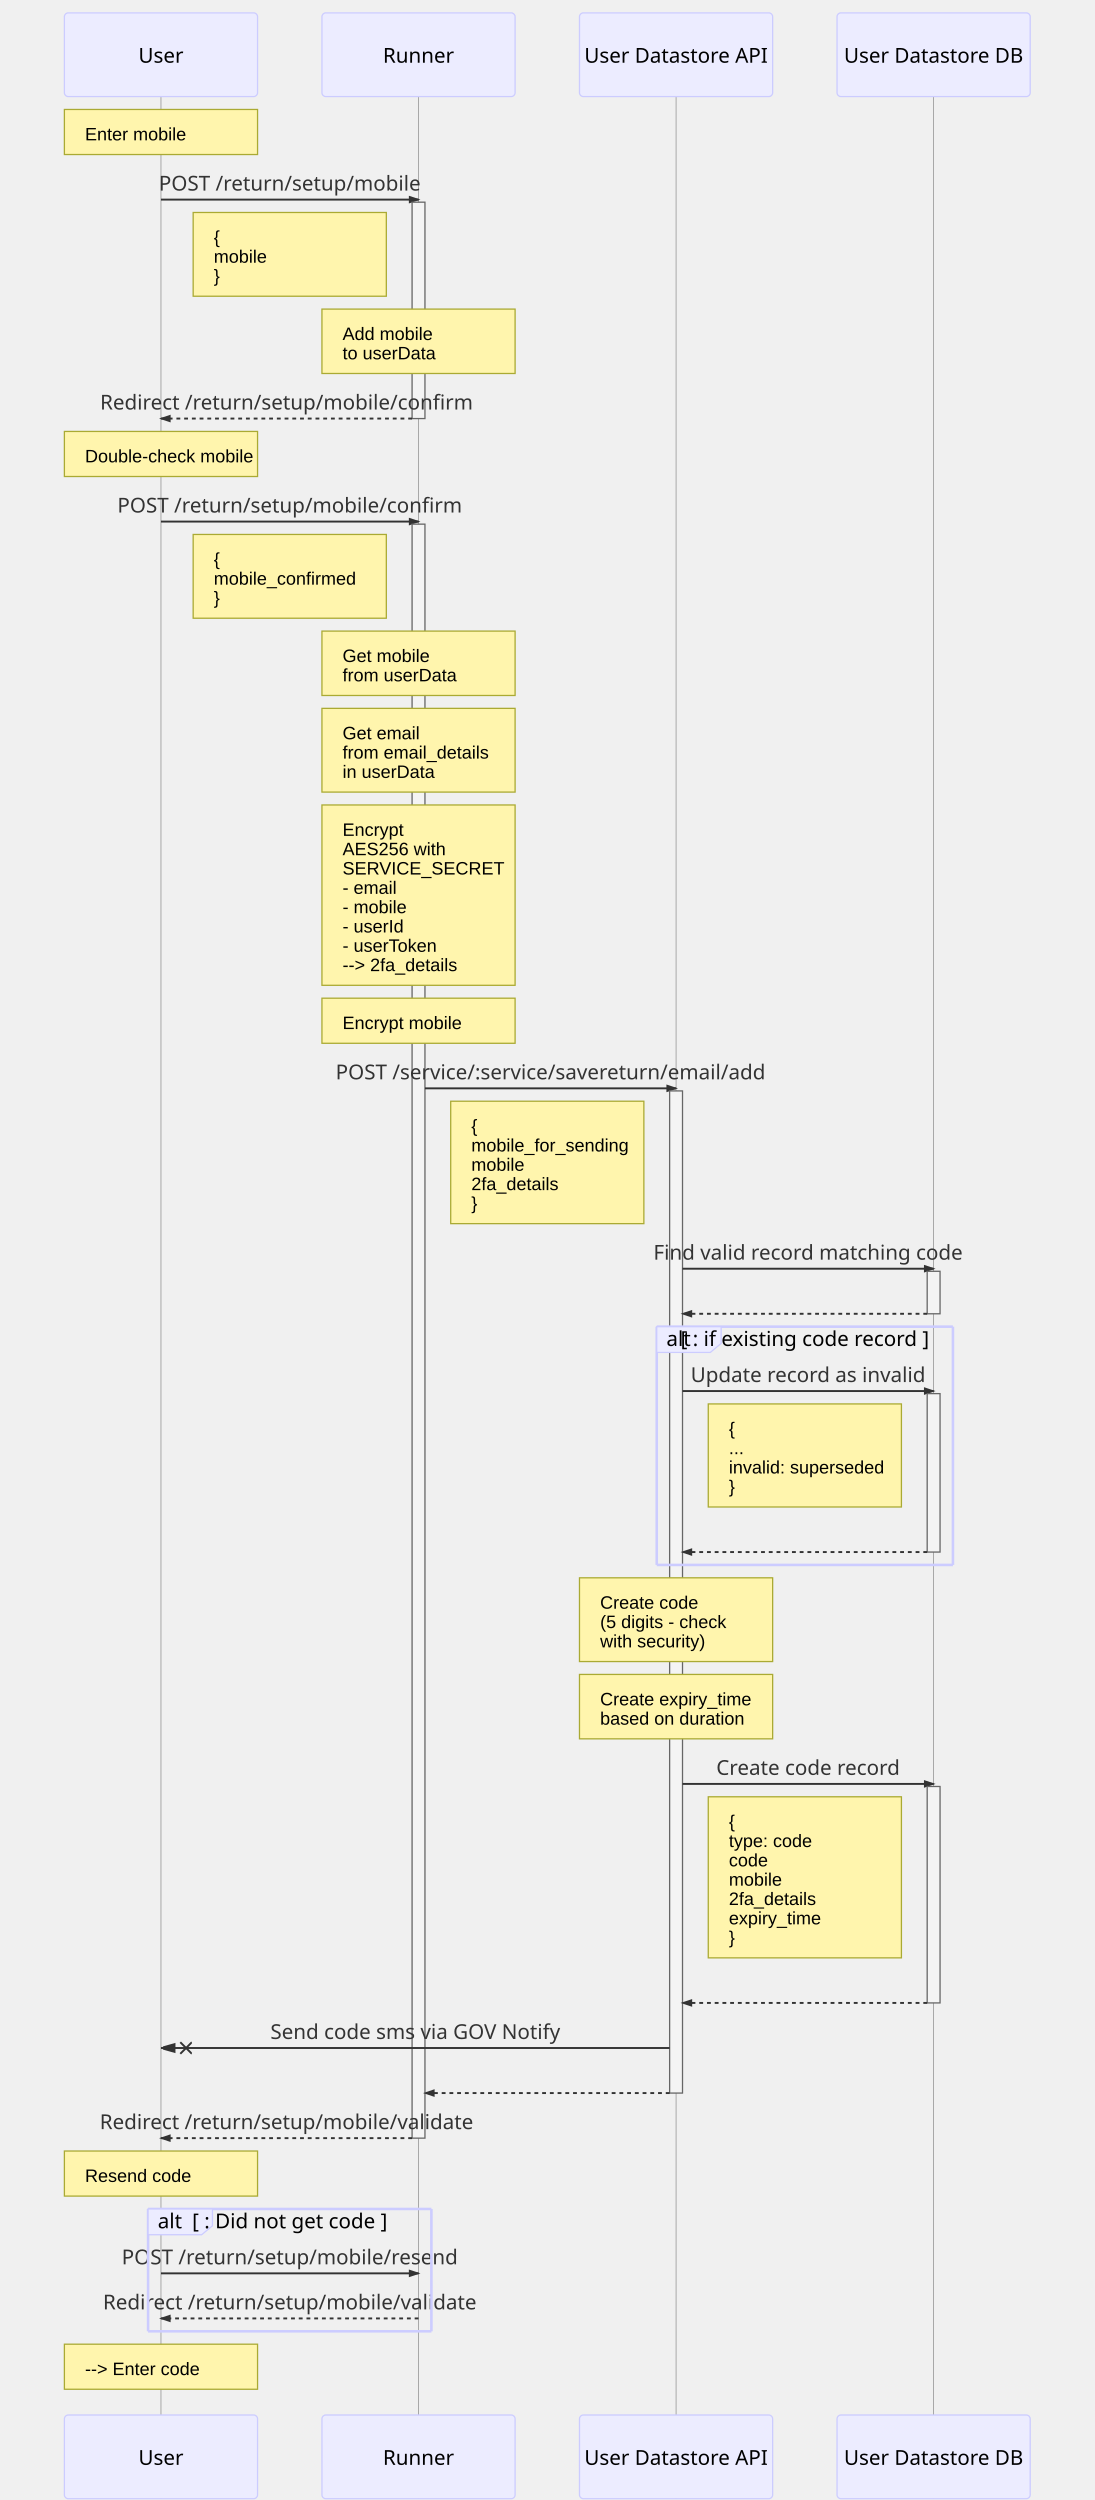
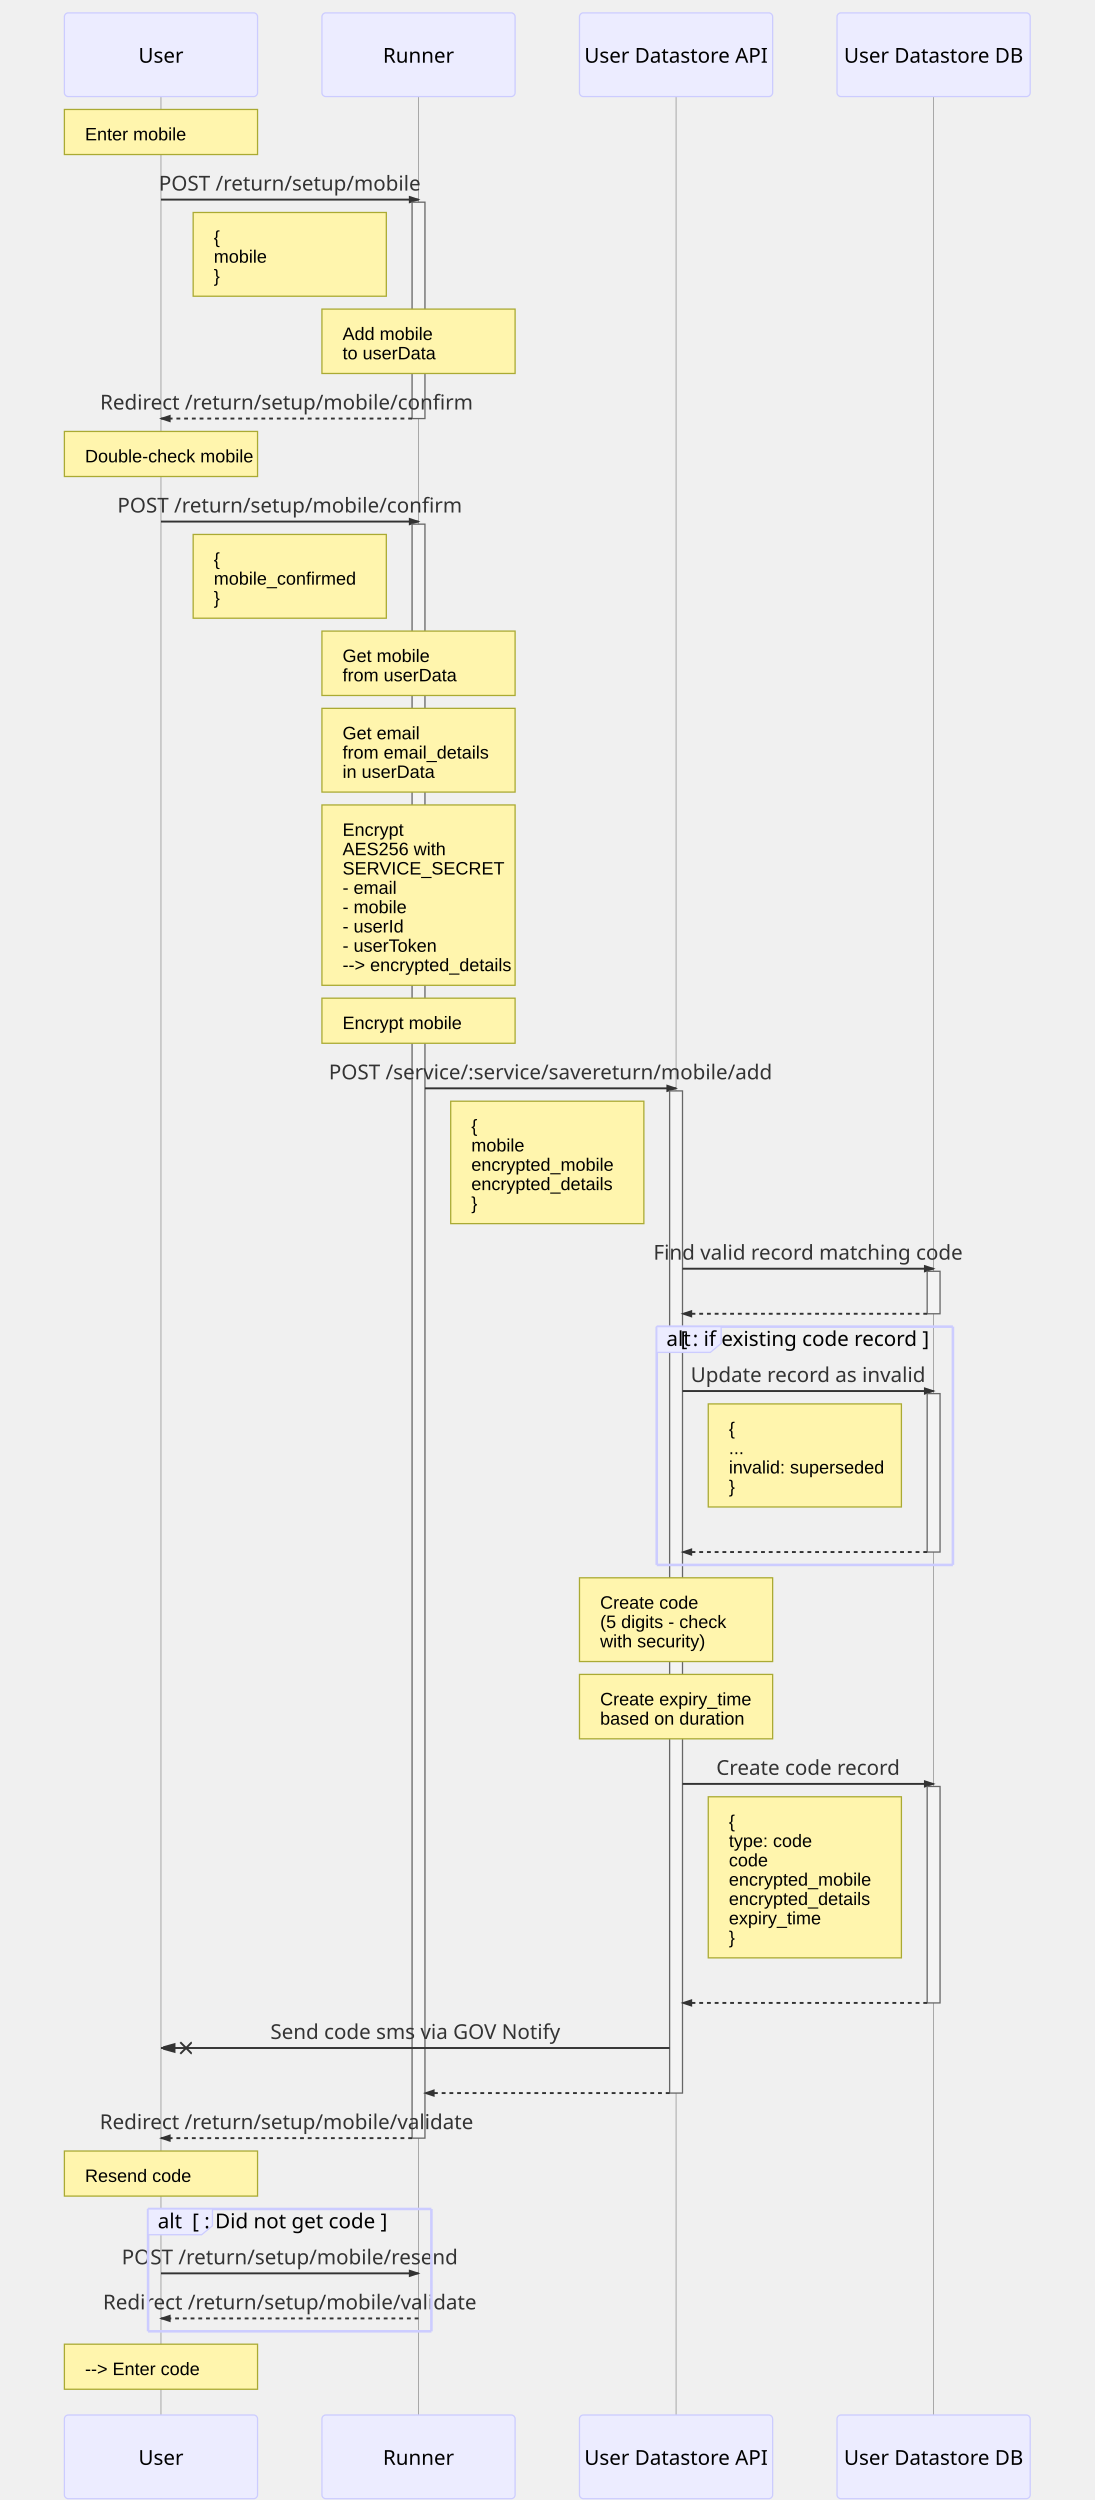
- <svg xmlns="http://www.w3.org/2000/svg" id="mermaid-1555601983787" width="100%" height="100%" style="max-width:850px;" viewBox="-50 -10 850 1941.375">
-   <style>#mermaid-1555601983787 .label{font-family:trebuchet ms,verdana,arial;color:#333}#mermaid-1555601983787 .node circle,#mermaid-1555601983787 .node ellipse,#mermaid-1555601983787 .node polygon,#mermaid-1555601983787 .node rect{fill:#ececff;stroke:#9370db;stroke-width:1px}#mermaid-1555601983787 .node.clickable{cursor:pointer}#mermaid-1555601983787 .arrowheadPath{fill:#333}#mermaid-1555601983787 .edgePath .path{stroke:#333;stroke-width:1.5px}#mermaid-1555601983787 .edgeLabel{background-color:#e8e8e8}#mermaid-1555601983787 .cluster rect{fill:#ffffde!important;stroke:#aa3!important;stroke-width:1px!important}#mermaid-1555601983787 .cluster text{fill:#333}#mermaid-1555601983787 div.mermaidTooltip{position:absolute;text-align:center;max-width:200px;padding:2px;font-family:trebuchet ms,verdana,arial;font-size:12px;background:#ffffde;border:1px solid #aa3;border-radius:2px;pointer-events:none;z-index:100}#mermaid-1555601983787 .actor{stroke:#ccf;fill:#ececff}#mermaid-1555601983787 text.actor{fill:#000;stroke:none}#mermaid-1555601983787 .actor-line{stroke:grey}#mermaid-1555601983787 .messageLine0{marker-end:"url(#arrowhead)"}#mermaid-1555601983787 .messageLine0,#mermaid-1555601983787 .messageLine1{stroke-width:1.5;stroke-dasharray:"2 2";stroke:#333}#mermaid-1555601983787 #arrowhead{fill:#333}#mermaid-1555601983787 #crosshead path{fill:#333!important;stroke:#333!important}#mermaid-1555601983787 .messageText{fill:#333;stroke:none}#mermaid-1555601983787 .labelBox{stroke:#ccf;fill:#ececff}#mermaid-1555601983787 .labelText,#mermaid-1555601983787 .loopText{fill:#000;stroke:none}#mermaid-1555601983787 .loopLine{stroke-width:2;stroke-dasharray:"2 2";marker-end:"url(#arrowhead)";stroke:#ccf}#mermaid-1555601983787 .note{stroke:#aa3;fill:#fff5ad}#mermaid-1555601983787 .noteText{fill:#000;stroke:none;font-family:trebuchet ms,verdana,arial;font-size:14px}#mermaid-1555601983787 .section{stroke:none;opacity:.2}#mermaid-1555601983787 .section0{fill:rgba(102,102,255,.49)}#mermaid-1555601983787 .section2{fill:#fff400}#mermaid-1555601983787 .section1,#mermaid-1555601983787 .section3{fill:#fff;opacity:.2}#mermaid-1555601983787 .sectionTitle0,#mermaid-1555601983787 .sectionTitle1,#mermaid-1555601983787 .sectionTitle2,#mermaid-1555601983787 .sectionTitle3{fill:#333}#mermaid-1555601983787 .sectionTitle{text-anchor:start;font-size:11px;text-height:14px}#mermaid-1555601983787 .grid .tick{stroke:#d3d3d3;opacity:.3;shape-rendering:crispEdges}#mermaid-1555601983787 .grid path{stroke-width:0}#mermaid-1555601983787 .today{fill:none;stroke:red;stroke-width:2px}#mermaid-1555601983787 .task{stroke-width:2}#mermaid-1555601983787 .taskText{text-anchor:middle;font-size:11px}#mermaid-1555601983787 .taskTextOutsideRight{fill:#000;text-anchor:start;font-size:11px}#mermaid-1555601983787 .taskTextOutsideLeft{fill:#000;text-anchor:end;font-size:11px}#mermaid-1555601983787 .taskText0,#mermaid-1555601983787 .taskText1,#mermaid-1555601983787 .taskText2,#mermaid-1555601983787 .taskText3{fill:#fff}#mermaid-1555601983787 .task0,#mermaid-1555601983787 .task1,#mermaid-1555601983787 .task2,#mermaid-1555601983787 .task3{fill:#8a90dd;stroke:#534fbc}#mermaid-1555601983787 .taskTextOutside0,#mermaid-1555601983787 .taskTextOutside1,#mermaid-1555601983787 .taskTextOutside2,#mermaid-1555601983787 .taskTextOutside3{fill:#000}#mermaid-1555601983787 .active0,#mermaid-1555601983787 .active1,#mermaid-1555601983787 .active2,#mermaid-1555601983787 .active3{fill:#bfc7ff;stroke:#534fbc}#mermaid-1555601983787 .activeText0,#mermaid-1555601983787 .activeText1,#mermaid-1555601983787 .activeText2,#mermaid-1555601983787 .activeText3{fill:#000!important}#mermaid-1555601983787 .done0,#mermaid-1555601983787 .done1,#mermaid-1555601983787 .done2,#mermaid-1555601983787 .done3{stroke:grey;fill:#d3d3d3;stroke-width:2}#mermaid-1555601983787 .doneText0,#mermaid-1555601983787 .doneText1,#mermaid-1555601983787 .doneText2,#mermaid-1555601983787 .doneText3{fill:#000!important}#mermaid-1555601983787 .crit0,#mermaid-1555601983787 .crit1,#mermaid-1555601983787 .crit2,#mermaid-1555601983787 .crit3{stroke:#f88;fill:red;stroke-width:2}#mermaid-1555601983787 .activeCrit0,#mermaid-1555601983787 .activeCrit1,#mermaid-1555601983787 .activeCrit2,#mermaid-1555601983787 .activeCrit3{stroke:#f88;fill:#bfc7ff;stroke-width:2}#mermaid-1555601983787 .doneCrit0,#mermaid-1555601983787 .doneCrit1,#mermaid-1555601983787 .doneCrit2,#mermaid-1555601983787 .doneCrit3{stroke:#f88;fill:#d3d3d3;stroke-width:2;cursor:pointer;shape-rendering:crispEdges}#mermaid-1555601983787 .activeCritText0,#mermaid-1555601983787 .activeCritText1,#mermaid-1555601983787 .activeCritText2,#mermaid-1555601983787 .activeCritText3,#mermaid-1555601983787 .doneCritText0,#mermaid-1555601983787 .doneCritText1,#mermaid-1555601983787 .doneCritText2,#mermaid-1555601983787 .doneCritText3{fill:#000!important}#mermaid-1555601983787 .titleText{text-anchor:middle;font-size:18px;fill:#000}#mermaid-1555601983787 g.classGroup text{fill:#9370db;stroke:none;font-family:trebuchet ms,verdana,arial;font-size:10px}#mermaid-1555601983787 g.classGroup rect{fill:#ececff;stroke:#9370db}#mermaid-1555601983787 g.classGroup line{stroke:#9370db;stroke-width:1}#mermaid-1555601983787 .classLabel .box{stroke:none;stroke-width:0;fill:#ececff;opacity:.5}#mermaid-1555601983787 .classLabel .label{fill:#9370db;font-size:10px}#mermaid-1555601983787 .relation{stroke:#9370db;stroke-width:1;fill:none}#mermaid-1555601983787 #compositionEnd,#mermaid-1555601983787 #compositionStart{fill:#9370db;stroke:#9370db;stroke-width:1}#mermaid-1555601983787 #aggregationEnd,#mermaid-1555601983787 #aggregationStart{fill:#ececff;stroke:#9370db;stroke-width:1}#mermaid-1555601983787 #dependencyEnd,#mermaid-1555601983787 #dependencyStart,#mermaid-1555601983787 #extensionEnd,#mermaid-1555601983787 #extensionStart{fill:#9370db;stroke:#9370db;stroke-width:1}#mermaid-1555601983787 .branch-label,#mermaid-1555601983787 .commit-id,#mermaid-1555601983787 .commit-msg{fill:#d3d3d3;color:#d3d3d3}</style>
-   <style>#mermaid-1555601983787 {
+ <svg xmlns="http://www.w3.org/2000/svg" id="mermaid-1557232619871" width="100%" height="100%" style="max-width:850px;" viewBox="-50 -10 850 1941.391">
+   <style>#mermaid-1557232619871 .label{font-family:trebuchet ms,verdana,arial;color:#333}#mermaid-1557232619871 .node circle,#mermaid-1557232619871 .node ellipse,#mermaid-1557232619871 .node polygon,#mermaid-1557232619871 .node rect{fill:#ececff;stroke:#9370db;stroke-width:1px}#mermaid-1557232619871 .node.clickable{cursor:pointer}#mermaid-1557232619871 .arrowheadPath{fill:#333}#mermaid-1557232619871 .edgePath .path{stroke:#333;stroke-width:1.5px}#mermaid-1557232619871 .edgeLabel{background-color:#e8e8e8}#mermaid-1557232619871 .cluster rect{fill:#ffffde!important;stroke:#aa3!important;stroke-width:1px!important}#mermaid-1557232619871 .cluster text{fill:#333}#mermaid-1557232619871 div.mermaidTooltip{position:absolute;text-align:center;max-width:200px;padding:2px;font-family:trebuchet ms,verdana,arial;font-size:12px;background:#ffffde;border:1px solid #aa3;border-radius:2px;pointer-events:none;z-index:100}#mermaid-1557232619871 .actor{stroke:#ccf;fill:#ececff}#mermaid-1557232619871 text.actor{fill:#000;stroke:none}#mermaid-1557232619871 .actor-line{stroke:grey}#mermaid-1557232619871 .messageLine0{marker-end:"url(#arrowhead)"}#mermaid-1557232619871 .messageLine0,#mermaid-1557232619871 .messageLine1{stroke-width:1.5;stroke-dasharray:"2 2";stroke:#333}#mermaid-1557232619871 #arrowhead{fill:#333}#mermaid-1557232619871 #crosshead path{fill:#333!important;stroke:#333!important}#mermaid-1557232619871 .messageText{fill:#333;stroke:none}#mermaid-1557232619871 .labelBox{stroke:#ccf;fill:#ececff}#mermaid-1557232619871 .labelText,#mermaid-1557232619871 .loopText{fill:#000;stroke:none}#mermaid-1557232619871 .loopLine{stroke-width:2;stroke-dasharray:"2 2";marker-end:"url(#arrowhead)";stroke:#ccf}#mermaid-1557232619871 .note{stroke:#aa3;fill:#fff5ad}#mermaid-1557232619871 .noteText{fill:#000;stroke:none;font-family:trebuchet ms,verdana,arial;font-size:14px}#mermaid-1557232619871 .section{stroke:none;opacity:.2}#mermaid-1557232619871 .section0{fill:rgba(102,102,255,.49)}#mermaid-1557232619871 .section2{fill:#fff400}#mermaid-1557232619871 .section1,#mermaid-1557232619871 .section3{fill:#fff;opacity:.2}#mermaid-1557232619871 .sectionTitle0,#mermaid-1557232619871 .sectionTitle1,#mermaid-1557232619871 .sectionTitle2,#mermaid-1557232619871 .sectionTitle3{fill:#333}#mermaid-1557232619871 .sectionTitle{text-anchor:start;font-size:11px;text-height:14px}#mermaid-1557232619871 .grid .tick{stroke:#d3d3d3;opacity:.3;shape-rendering:crispEdges}#mermaid-1557232619871 .grid path{stroke-width:0}#mermaid-1557232619871 .today{fill:none;stroke:red;stroke-width:2px}#mermaid-1557232619871 .task{stroke-width:2}#mermaid-1557232619871 .taskText{text-anchor:middle;font-size:11px}#mermaid-1557232619871 .taskTextOutsideRight{fill:#000;text-anchor:start;font-size:11px}#mermaid-1557232619871 .taskTextOutsideLeft{fill:#000;text-anchor:end;font-size:11px}#mermaid-1557232619871 .taskText0,#mermaid-1557232619871 .taskText1,#mermaid-1557232619871 .taskText2,#mermaid-1557232619871 .taskText3{fill:#fff}#mermaid-1557232619871 .task0,#mermaid-1557232619871 .task1,#mermaid-1557232619871 .task2,#mermaid-1557232619871 .task3{fill:#8a90dd;stroke:#534fbc}#mermaid-1557232619871 .taskTextOutside0,#mermaid-1557232619871 .taskTextOutside1,#mermaid-1557232619871 .taskTextOutside2,#mermaid-1557232619871 .taskTextOutside3{fill:#000}#mermaid-1557232619871 .active0,#mermaid-1557232619871 .active1,#mermaid-1557232619871 .active2,#mermaid-1557232619871 .active3{fill:#bfc7ff;stroke:#534fbc}#mermaid-1557232619871 .activeText0,#mermaid-1557232619871 .activeText1,#mermaid-1557232619871 .activeText2,#mermaid-1557232619871 .activeText3{fill:#000!important}#mermaid-1557232619871 .done0,#mermaid-1557232619871 .done1,#mermaid-1557232619871 .done2,#mermaid-1557232619871 .done3{stroke:grey;fill:#d3d3d3;stroke-width:2}#mermaid-1557232619871 .doneText0,#mermaid-1557232619871 .doneText1,#mermaid-1557232619871 .doneText2,#mermaid-1557232619871 .doneText3{fill:#000!important}#mermaid-1557232619871 .crit0,#mermaid-1557232619871 .crit1,#mermaid-1557232619871 .crit2,#mermaid-1557232619871 .crit3{stroke:#f88;fill:red;stroke-width:2}#mermaid-1557232619871 .activeCrit0,#mermaid-1557232619871 .activeCrit1,#mermaid-1557232619871 .activeCrit2,#mermaid-1557232619871 .activeCrit3{stroke:#f88;fill:#bfc7ff;stroke-width:2}#mermaid-1557232619871 .doneCrit0,#mermaid-1557232619871 .doneCrit1,#mermaid-1557232619871 .doneCrit2,#mermaid-1557232619871 .doneCrit3{stroke:#f88;fill:#d3d3d3;stroke-width:2;cursor:pointer;shape-rendering:crispEdges}#mermaid-1557232619871 .activeCritText0,#mermaid-1557232619871 .activeCritText1,#mermaid-1557232619871 .activeCritText2,#mermaid-1557232619871 .activeCritText3,#mermaid-1557232619871 .doneCritText0,#mermaid-1557232619871 .doneCritText1,#mermaid-1557232619871 .doneCritText2,#mermaid-1557232619871 .doneCritText3{fill:#000!important}#mermaid-1557232619871 .titleText{text-anchor:middle;font-size:18px;fill:#000}#mermaid-1557232619871 g.classGroup text{fill:#9370db;stroke:none;font-family:trebuchet ms,verdana,arial;font-size:10px}#mermaid-1557232619871 g.classGroup rect{fill:#ececff;stroke:#9370db}#mermaid-1557232619871 g.classGroup line{stroke:#9370db;stroke-width:1}#mermaid-1557232619871 .classLabel .box{stroke:none;stroke-width:0;fill:#ececff;opacity:.5}#mermaid-1557232619871 .classLabel .label{fill:#9370db;font-size:10px}#mermaid-1557232619871 .relation{stroke:#9370db;stroke-width:1;fill:none}#mermaid-1557232619871 #compositionEnd,#mermaid-1557232619871 #compositionStart{fill:#9370db;stroke:#9370db;stroke-width:1}#mermaid-1557232619871 #aggregationEnd,#mermaid-1557232619871 #aggregationStart{fill:#ececff;stroke:#9370db;stroke-width:1}#mermaid-1557232619871 #dependencyEnd,#mermaid-1557232619871 #dependencyStart,#mermaid-1557232619871 #extensionEnd,#mermaid-1557232619871 #extensionStart{fill:#9370db;stroke:#9370db;stroke-width:1}#mermaid-1557232619871 .branch-label,#mermaid-1557232619871 .commit-id,#mermaid-1557232619871 .commit-msg{fill:#d3d3d3;color:#d3d3d3}</style>
+   <style>#mermaid-1557232619871 {
    color: rgb(0, 0, 0);
    font: normal normal 400 normal 16px / normal nta;
  }</style>
  <defs>
    <style type="text/css">
  [object Promise]
  </style>
  </defs>
  <g />
  <g>
-     <line id="actor0" x1="75" y1="5" x2="75" y2="1930.375" class="actor-line" stroke-width="0.5px" stroke="#999" />
+     <line id="actor0" x1="75" y1="5" x2="75" y2="1930.391" class="actor-line" stroke-width="0.5px" stroke="#999" />
    <rect x="0" y="0" fill="#eaeaea" stroke="#666" width="150" height="65" rx="3" ry="3" class="actor" />
    <text x="75" y="32.5" dominant-baseline="central" alignment-baseline="central" class="actor" style="text-anchor: middle;">
      <tspan x="75" dy="0">User</tspan>
    </text>
  </g>
  <g>
-     <line id="actor1" x1="275" y1="5" x2="275" y2="1930.375" class="actor-line" stroke-width="0.5px" stroke="#999" />
+     <line id="actor1" x1="275" y1="5" x2="275" y2="1930.391" class="actor-line" stroke-width="0.5px" stroke="#999" />
    <rect x="200" y="0" fill="#eaeaea" stroke="#666" width="150" height="65" rx="3" ry="3" class="actor" />
    <text x="275" y="32.5" dominant-baseline="central" alignment-baseline="central" class="actor" style="text-anchor: middle;">
      <tspan x="275" dy="0">Runner</tspan>
    </text>
  </g>
  <g>
-     <line id="actor2" x1="475" y1="5" x2="475" y2="1930.375" class="actor-line" stroke-width="0.5px" stroke="#999" />
+     <line id="actor2" x1="475" y1="5" x2="475" y2="1930.391" class="actor-line" stroke-width="0.5px" stroke="#999" />
    <rect x="400" y="0" fill="#eaeaea" stroke="#666" width="150" height="65" rx="3" ry="3" class="actor" />
    <text x="475" y="32.5" dominant-baseline="central" alignment-baseline="central" class="actor" style="text-anchor: middle;">
      <tspan x="475" dy="0">User Datastore API</tspan>
    </text>
  </g>
  <g>
-     <line id="actor3" x1="675" y1="5" x2="675" y2="1930.375" class="actor-line" stroke-width="0.5px" stroke="#999" />
+     <line id="actor3" x1="675" y1="5" x2="675" y2="1930.391" class="actor-line" stroke-width="0.5px" stroke="#999" />
    <rect x="600" y="0" fill="#eaeaea" stroke="#666" width="150" height="65" rx="3" ry="3" class="actor" />
    <text x="675" y="32.5" dominant-baseline="central" alignment-baseline="central" class="actor" style="text-anchor: middle;">
      <tspan x="675" dy="0">User Datastore DB</tspan>
    </text>
  </g>
  <defs>
    <marker id="arrowhead" refX="5" refY="2" markerWidth="6" markerHeight="4" orient="auto">
      <path d="M 0,0 V 4 L6,2 Z" />
    </marker>
  </defs>
  <defs>
    <marker id="crosshead" markerWidth="15" markerHeight="8" orient="auto" refX="16" refY="4">
      <path fill="black" stroke="#000000" stroke-width="1px" d="M 9,2 V 6 L16,4 Z" style="stroke-dasharray: 0, 0;" />
      <path fill="none" stroke="#000000" stroke-width="1px" d="M 0,1 L 6,7 M 6,1 L 0,7" style="stroke-dasharray: 0, 0;" />
    </marker>
  </defs>
  <g>
    <rect x="0" y="75" fill="#EDF2AE" stroke="#666" width="150" height="35" rx="0" ry="0" class="note" />
    <text x="-4" y="99" fill="black" class="noteText">
      <tspan x="16" fill="black">Enter mobile</tspan>
    </text>
  </g>
  <g>
    <text x="175" y="138" class="messageText" style="text-anchor: middle;">POST /return/setup/mobile</text>
    <line x1="75" y1="145" x2="275" y2="145" class="messageLine0" stroke-width="2" stroke="black" marker-end="url(#arrowhead)" style="fill: none;" />
  </g>
  <g>
    <rect x="270" y="147" fill="#f4f4f4" stroke="#666" width="10" height="168.031" rx="0" ry="0" />
  </g>
  <g>
    <rect x="100" y="155" fill="#EDF2AE" stroke="#666" width="150" height="65.031" rx="0" ry="0" class="note" />
    <text x="96" y="179" fill="black" class="noteText">
      <tspan x="116" fill="black">{</tspan>
    </text>
    <text x="96" y="194.016" fill="black" class="noteText">
      <tspan x="116" fill="black">mobile</tspan>
    </text>
    <text x="96" y="209.016" fill="black" class="noteText">
      <tspan x="116" fill="black">}</tspan>
    </text>
  </g>
  <g>
    <rect x="200" y="230.031" fill="#EDF2AE" stroke="#666" width="150" height="50" rx="0" ry="0" class="note" />
    <text x="196" y="254.031" fill="black" class="noteText">
      <tspan x="216" fill="black">Add mobile </tspan>
    </text>
    <text x="196" y="269.031" fill="black" class="noteText">
      <tspan x="216" fill="black">to userData</tspan>
    </text>
  </g>
  <g>
    <text x="172.5" y="308.031" class="messageText" style="text-anchor: middle;">Redirect /return/setup/mobile/confirm</text>
    <line x1="270" y1="315.031" x2="75" y2="315.031" class="messageLine1" stroke-width="2" stroke="black" marker-end="url(#arrowhead)" style="stroke-dasharray: 3, 3; fill: none;" />
  </g>
  <g>
    <rect x="0" y="325.031" fill="#EDF2AE" stroke="#666" width="150" height="35" rx="0" ry="0" class="note" />
    <text x="-4" y="349.031" fill="black" class="noteText">
      <tspan x="16" fill="black">Double-check mobile</tspan>
    </text>
  </g>
  <g>
    <text x="175" y="388.031" class="messageText" style="text-anchor: middle;">POST /return/setup/mobile/confirm</text>
    <line x1="75" y1="395.031" x2="275" y2="395.031" class="messageLine0" stroke-width="2" stroke="black" marker-end="url(#arrowhead)" style="fill: none;" />
  </g>
  <g>
-     <rect x="270" y="397.031" fill="#f4f4f4" stroke="#666" width="10" height="1253.344" rx="0" ry="0" />
+     <rect x="270" y="397.031" fill="#f4f4f4" stroke="#666" width="10" height="1253.359" rx="0" ry="0" />
  </g>
  <g>
    <rect x="100" y="405.031" fill="#EDF2AE" stroke="#666" width="150" height="65.047" rx="0" ry="0" class="note" />
    <text x="96" y="429.031" fill="black" class="noteText">
      <tspan x="116" fill="black">{</tspan>
    </text>
    <text x="96" y="444.047" fill="black" class="noteText">
      <tspan x="116" fill="black">mobile_confirmed</tspan>
    </text>
    <text x="96" y="459.062" fill="black" class="noteText">
      <tspan x="116" fill="black">}</tspan>
    </text>
  </g>
  <g>
    <rect x="200" y="480.078" fill="#EDF2AE" stroke="#666" width="150" height="50" rx="0" ry="0" class="note" />
    <text x="196" y="504.078" fill="black" class="noteText">
      <tspan x="216" fill="black">Get mobile </tspan>
    </text>
    <text x="196" y="519.078" fill="black" class="noteText">
      <tspan x="216" fill="black">from userData</tspan>
    </text>
  </g>
  <g>
    <rect x="200" y="540.078" fill="#EDF2AE" stroke="#666" width="150" height="65.016" rx="0" ry="0" class="note" />
    <text x="196" y="564.078" fill="black" class="noteText">
      <tspan x="216" fill="black">Get email</tspan>
    </text>
    <text x="196" y="579.078" fill="black" class="noteText">
      <tspan x="216" fill="black">from email_details</tspan>
    </text>
    <text x="196" y="594.094" fill="black" class="noteText">
      <tspan x="216" fill="black">in userData</tspan>
    </text>
  </g>
  <g>
    <rect x="200" y="615.094" fill="#EDF2AE" stroke="#666" width="150" height="140.047" rx="0" ry="0" class="note" />
    <text x="196" y="639.094" fill="black" class="noteText">
      <tspan x="216" fill="black">Encrypt</tspan>
    </text>
    <text x="196" y="654.109" fill="black" class="noteText">
      <tspan x="216" fill="black">AES256 with</tspan>
    </text>
    <text x="196" y="669.109" fill="black" class="noteText">
      <tspan x="216" fill="black">SERVICE_SECRET</tspan>
    </text>
    <text x="196" y="684.125" fill="black" class="noteText">
      <tspan x="216" fill="black">- email</tspan>
    </text>
    <text x="196" y="699.125" fill="black" class="noteText">
      <tspan x="216" fill="black">- mobile</tspan>
    </text>
    <text x="196" y="714.125" fill="black" class="noteText">
      <tspan x="216" fill="black">- userId</tspan>
    </text>
    <text x="196" y="729.125" fill="black" class="noteText">
      <tspan x="216" fill="black">- userToken</tspan>
    </text>
    <text x="196" y="744.125" fill="black" class="noteText">
      <tspan x="216" fill="black" />
    </text>
    <text x="196" y="744.125" fill="black" class="noteText">
-       <tspan x="216" fill="black">--&gt; 2fa_details</tspan>
+       <tspan x="216" fill="black">--&gt; encrypted_details</tspan>
    </text>
  </g>
  <g>
    <rect x="200" y="765.141" fill="#EDF2AE" stroke="#666" width="150" height="35.016" rx="0" ry="0" class="note" />
    <text x="196" y="789.141" fill="black" class="noteText">
      <tspan x="216" fill="black">Encrypt mobile</tspan>
    </text>
  </g>
  <g>
-     <text x="377.5" y="828.156" class="messageText" style="text-anchor: middle;">POST /service/:service/savereturn/email/add</text>
+     <text x="377.5" y="828.156" class="messageText" style="text-anchor: middle;">POST /service/:service/savereturn/mobile/add</text>
    <line x1="280" y1="835.156" x2="475" y2="835.156" class="messageLine0" stroke-width="2" stroke="black" marker-end="url(#arrowhead)" style="fill: none;" />
  </g>
  <g>
-     <rect x="470" y="837.156" fill="#f4f4f4" stroke="#666" width="10" height="778.219" rx="0" ry="0" />
+     <rect x="470" y="837.156" fill="#f4f4f4" stroke="#666" width="10" height="778.234" rx="0" ry="0" />
  </g>
  <g>
    <rect x="300" y="845.156" fill="#EDF2AE" stroke="#666" width="150" height="95.062" rx="0" ry="0" class="note" />
    <text x="296" y="869.156" fill="black" class="noteText">
      <tspan x="316" fill="black">{</tspan>
    </text>
    <text x="296" y="884.172" fill="black" class="noteText">
-       <tspan x="316" fill="black">mobile_for_sending</tspan>
-     </text>
-     <text x="296" y="899.188" fill="black" class="noteText">
      <tspan x="316" fill="black">mobile</tspan>
    </text>
+     <text x="296" y="899.172" fill="black" class="noteText">
+       <tspan x="316" fill="black">encrypted_mobile</tspan>
+     </text>
    <text x="296" y="914.188" fill="black" class="noteText">
-       <tspan x="316" fill="black">2fa_details</tspan>
+       <tspan x="316" fill="black">encrypted_details</tspan>
    </text>
    <text x="296" y="929.203" fill="black" class="noteText">
      <tspan x="316" fill="black">}</tspan>
    </text>
  </g>
  <g>
    <text x="577.5" y="968.219" class="messageText" style="text-anchor: middle;">Find valid record matching code</text>
    <line x1="480" y1="975.219" x2="675" y2="975.219" class="messageLine0" stroke-width="2" stroke="black" marker-end="url(#arrowhead)" style="fill: none;" />
  </g>
  <g>
    <rect x="670" y="977.219" fill="#f4f4f4" stroke="#666" width="10" height="33" rx="0" ry="0" />
  </g>
  <g>
    <text x="575" y="1003.219" class="messageText" style="text-anchor: middle;" />
    <line x1="670" y1="1010.219" x2="480" y2="1010.219" class="messageLine1" stroke-width="2" stroke="black" marker-end="url(#arrowhead)" style="stroke-dasharray: 3, 3; fill: none;" />
  </g>
  <g>
    <text x="577.5" y="1063.219" class="messageText" style="text-anchor: middle;">Update record as invalid</text>
    <line x1="480" y1="1070.219" x2="675" y2="1070.219" class="messageLine0" stroke-width="2" stroke="black" marker-end="url(#arrowhead)" style="fill: none;" />
  </g>
  <g>
    <rect x="670" y="1072.219" fill="#f4f4f4" stroke="#666" width="10" height="123.031" rx="0" ry="0" />
  </g>
  <g>
    <rect x="500" y="1080.219" fill="#EDF2AE" stroke="#666" width="150" height="80.031" rx="0" ry="0" class="note" />
    <text x="496" y="1104.219" fill="black" class="noteText">
      <tspan x="516" fill="black">{</tspan>
    </text>
    <text x="496" y="1119.234" fill="black" class="noteText">
      <tspan x="516" fill="black">...</tspan>
    </text>
    <text x="496" y="1134.234" fill="black" class="noteText">
      <tspan x="516" fill="black">invalid: superseded</tspan>
    </text>
    <text x="496" y="1149.234" fill="black" class="noteText">
      <tspan x="516" fill="black">}</tspan>
    </text>
  </g>
  <g>
    <text x="575" y="1188.25" class="messageText" style="text-anchor: middle;" />
    <line x1="670" y1="1195.25" x2="480" y2="1195.25" class="messageLine1" stroke-width="2" stroke="black" marker-end="url(#arrowhead)" style="stroke-dasharray: 3, 3; fill: none;" />
  </g>
  <g>
    <line x1="460" y1="1020.219" x2="690" y2="1020.219" class="loopLine" />
    <line x1="690" y1="1020.219" x2="690" y2="1205.25" class="loopLine" />
    <line x1="460" y1="1205.25" x2="690" y2="1205.25" class="loopLine" />
    <line x1="460" y1="1020.219" x2="460" y2="1205.25" class="loopLine" />
    <polygon points="460,1020.219 510,1020.219 510,1033.219 501.6,1040.219 460,1040.219" class="labelBox" />
    <text x="467.5" y="1035.219" fill="black" class="labelText">
      <tspan x="467.5" fill="black">alt</tspan>
    </text>
    <text x="575" y="1035.219" fill="black" class="loopText" style="text-anchor: middle;">
      <tspan x="575" fill="black">[ : if existing code record ]</tspan>
    </text>
  </g>
  <g>
    <rect x="400" y="1215.25" fill="#EDF2AE" stroke="#666" width="150" height="65.031" rx="0" ry="0" class="note" />
    <text x="396" y="1239.25" fill="black" class="noteText">
      <tspan x="416" fill="black">Create  code</tspan>
    </text>
    <text x="396" y="1254.25" fill="black" class="noteText">
      <tspan x="416" fill="black">(5 digits - check</tspan>
    </text>
    <text x="396" y="1269.266" fill="black" class="noteText">
      <tspan x="416" fill="black">with security)</tspan>
    </text>
  </g>
  <g>
    <rect x="400" y="1290.281" fill="#EDF2AE" stroke="#666" width="150" height="50.016" rx="0" ry="0" class="note" />
    <text x="396" y="1314.281" fill="black" class="noteText">
      <tspan x="416" fill="black">Create expiry_time</tspan>
    </text>
    <text x="396" y="1329.297" fill="black" class="noteText">
      <tspan x="416" fill="black">based on duration</tspan>
    </text>
  </g>
  <g>
    <text x="577.5" y="1368.297" class="messageText" style="text-anchor: middle;">Create code record</text>
    <line x1="480" y1="1375.297" x2="675" y2="1375.297" class="messageLine0" stroke-width="2" stroke="black" marker-end="url(#arrowhead)" style="fill: none;" />
  </g>
  <g>
-     <rect x="670" y="1377.297" fill="#f4f4f4" stroke="#666" width="10" height="168.078" rx="0" ry="0" />
-   </g>
-   <g>
-     <rect x="500" y="1385.297" fill="#EDF2AE" stroke="#666" width="150" height="125.078" rx="0" ry="0" class="note" />
+     <rect x="670" y="1377.297" fill="#f4f4f4" stroke="#666" width="10" height="168.094" rx="0" ry="0" />
+   </g>
+   <g>
+     <rect x="500" y="1385.297" fill="#EDF2AE" stroke="#666" width="150" height="125.094" rx="0" ry="0" class="note" />
    <text x="496" y="1409.297" fill="black" class="noteText">
      <tspan x="516" fill="black">{ </tspan>
    </text>
    <text x="496" y="1424.312" fill="black" class="noteText">
      <tspan x="516" fill="black">type: code</tspan>
    </text>
    <text x="496" y="1439.328" fill="black" class="noteText">
      <tspan x="516" fill="black">code</tspan>
    </text>
    <text x="496" y="1454.328" fill="black" class="noteText">
-       <tspan x="516" fill="black">mobile</tspan>
-     </text>
-     <text x="496" y="1469.328" fill="black" class="noteText">
-       <tspan x="516" fill="black">2fa_details</tspan>
-     </text>
-     <text x="496" y="1484.344" fill="black" class="noteText">
+       <tspan x="516" fill="black">encrypted_mobile</tspan>
+     </text>
+     <text x="496" y="1469.344" fill="black" class="noteText">
+       <tspan x="516" fill="black">encrypted_details</tspan>
+     </text>
+     <text x="496" y="1484.359" fill="black" class="noteText">
      <tspan x="516" fill="black">expiry_time</tspan>
    </text>
-     <text x="496" y="1499.359" fill="black" class="noteText">
+     <text x="496" y="1499.375" fill="black" class="noteText">
      <tspan x="516" fill="black"> }</tspan>
    </text>
  </g>
  <g>
-     <text x="575" y="1538.375" class="messageText" style="text-anchor: middle;" />
-     <line x1="670" y1="1545.375" x2="480" y2="1545.375" class="messageLine1" stroke-width="2" stroke="black" marker-end="url(#arrowhead)" style="stroke-dasharray: 3, 3; fill: none;" />
-   </g>
-   <g>
-     <text x="272.5" y="1573.375" class="messageText" style="text-anchor: middle;">Send code sms via GOV Notify</text>
-     <line x1="470" y1="1580.375" x2="75" y2="1580.375" class="messageLine0" stroke-width="2" stroke="black" marker-end="url(#crosshead)" style="fill: none;" />
-   </g>
-   <g>
-     <text x="375" y="1608.375" class="messageText" style="text-anchor: middle;" />
-     <line x1="470" y1="1615.375" x2="280" y2="1615.375" class="messageLine1" stroke-width="2" stroke="black" marker-end="url(#arrowhead)" style="stroke-dasharray: 3, 3; fill: none;" />
-   </g>
-   <g>
-     <text x="172.5" y="1643.375" class="messageText" style="text-anchor: middle;">Redirect /return/setup/mobile/validate</text>
-     <line x1="270" y1="1650.375" x2="75" y2="1650.375" class="messageLine1" stroke-width="2" stroke="black" marker-end="url(#arrowhead)" style="stroke-dasharray: 3, 3; fill: none;" />
-   </g>
-   <g>
-     <rect x="0" y="1660.375" fill="#EDF2AE" stroke="#666" width="150" height="35" rx="0" ry="0" class="note" />
-     <text x="-4" y="1684.375" fill="black" class="noteText">
+     <text x="575" y="1538.391" class="messageText" style="text-anchor: middle;" />
+     <line x1="670" y1="1545.391" x2="480" y2="1545.391" class="messageLine1" stroke-width="2" stroke="black" marker-end="url(#arrowhead)" style="stroke-dasharray: 3, 3; fill: none;" />
+   </g>
+   <g>
+     <text x="272.5" y="1573.391" class="messageText" style="text-anchor: middle;">Send code sms via GOV Notify</text>
+     <line x1="470" y1="1580.391" x2="75" y2="1580.391" class="messageLine0" stroke-width="2" stroke="black" marker-end="url(#crosshead)" style="fill: none;" />
+   </g>
+   <g>
+     <text x="375" y="1608.391" class="messageText" style="text-anchor: middle;" />
+     <line x1="470" y1="1615.391" x2="280" y2="1615.391" class="messageLine1" stroke-width="2" stroke="black" marker-end="url(#arrowhead)" style="stroke-dasharray: 3, 3; fill: none;" />
+   </g>
+   <g>
+     <text x="172.5" y="1643.391" class="messageText" style="text-anchor: middle;">Redirect /return/setup/mobile/validate</text>
+     <line x1="270" y1="1650.391" x2="75" y2="1650.391" class="messageLine1" stroke-width="2" stroke="black" marker-end="url(#arrowhead)" style="stroke-dasharray: 3, 3; fill: none;" />
+   </g>
+   <g>
+     <rect x="0" y="1660.391" fill="#EDF2AE" stroke="#666" width="150" height="35" rx="0" ry="0" class="note" />
+     <text x="-4" y="1684.391" fill="black" class="noteText">
      <tspan x="16" fill="black">Resend code</tspan>
    </text>
  </g>
  <g>
-     <text x="175" y="1748.375" class="messageText" style="text-anchor: middle;">POST /return/setup/mobile/resend</text>
-     <line x1="75" y1="1755.375" x2="275" y2="1755.375" class="messageLine0" stroke-width="2" stroke="black" marker-end="url(#arrowhead)" style="fill: none;" />
-   </g>
-   <g>
-     <text x="175" y="1783.375" class="messageText" style="text-anchor: middle;">Redirect /return/setup/mobile/validate</text>
-     <line x1="275" y1="1790.375" x2="75" y2="1790.375" class="messageLine1" stroke-width="2" stroke="black" marker-end="url(#arrowhead)" style="stroke-dasharray: 3, 3; fill: none;" />
-   </g>
-   <g>
-     <line x1="65" y1="1705.375" x2="285" y2="1705.375" class="loopLine" />
-     <line x1="285" y1="1705.375" x2="285" y2="1800.375" class="loopLine" />
-     <line x1="65" y1="1800.375" x2="285" y2="1800.375" class="loopLine" />
-     <line x1="65" y1="1705.375" x2="65" y2="1800.375" class="loopLine" />
-     <polygon points="65,1705.375 115,1705.375 115,1718.375 106.6,1725.375 65,1725.375" class="labelBox" />
-     <text x="72.5" y="1720.375" fill="black" class="labelText">
+     <text x="175" y="1748.391" class="messageText" style="text-anchor: middle;">POST /return/setup/mobile/resend</text>
+     <line x1="75" y1="1755.391" x2="275" y2="1755.391" class="messageLine0" stroke-width="2" stroke="black" marker-end="url(#arrowhead)" style="fill: none;" />
+   </g>
+   <g>
+     <text x="175" y="1783.391" class="messageText" style="text-anchor: middle;">Redirect /return/setup/mobile/validate</text>
+     <line x1="275" y1="1790.391" x2="75" y2="1790.391" class="messageLine1" stroke-width="2" stroke="black" marker-end="url(#arrowhead)" style="stroke-dasharray: 3, 3; fill: none;" />
+   </g>
+   <g>
+     <line x1="65" y1="1705.391" x2="285" y2="1705.391" class="loopLine" />
+     <line x1="285" y1="1705.391" x2="285" y2="1800.391" class="loopLine" />
+     <line x1="65" y1="1800.391" x2="285" y2="1800.391" class="loopLine" />
+     <line x1="65" y1="1705.391" x2="65" y2="1800.391" class="loopLine" />
+     <polygon points="65,1705.391 115,1705.391 115,1718.391 106.6,1725.391 65,1725.391" class="labelBox" />
+     <text x="72.5" y="1720.391" fill="black" class="labelText">
      <tspan x="72.5" fill="black">alt</tspan>
    </text>
-     <text x="175" y="1720.375" fill="black" class="loopText" style="text-anchor: middle;">
+     <text x="175" y="1720.391" fill="black" class="loopText" style="text-anchor: middle;">
      <tspan x="175" fill="black">[ : Did not get code ]</tspan>
    </text>
  </g>
  <g>
-     <rect x="0" y="1810.375" fill="#EDF2AE" stroke="#666" width="150" height="35" rx="0" ry="0" class="note" />
-     <text x="-4" y="1834.375" fill="black" class="noteText">
+     <rect x="0" y="1810.391" fill="#EDF2AE" stroke="#666" width="150" height="35" rx="0" ry="0" class="note" />
+     <text x="-4" y="1834.391" fill="black" class="noteText">
      <tspan x="16" fill="black">--&gt; Enter code</tspan>
    </text>
  </g>
  <g>
-     <rect x="0" y="1865.375" fill="#eaeaea" stroke="#666" width="150" height="65" rx="3" ry="3" class="actor" />
-     <text x="75" y="1897.875" dominant-baseline="central" alignment-baseline="central" class="actor" style="text-anchor: middle;">
+     <rect x="0" y="1865.391" fill="#eaeaea" stroke="#666" width="150" height="65" rx="3" ry="3" class="actor" />
+     <text x="75" y="1897.891" dominant-baseline="central" alignment-baseline="central" class="actor" style="text-anchor: middle;">
      <tspan x="75" dy="0">User</tspan>
    </text>
  </g>
  <g>
-     <rect x="200" y="1865.375" fill="#eaeaea" stroke="#666" width="150" height="65" rx="3" ry="3" class="actor" />
-     <text x="275" y="1897.875" dominant-baseline="central" alignment-baseline="central" class="actor" style="text-anchor: middle;">
+     <rect x="200" y="1865.391" fill="#eaeaea" stroke="#666" width="150" height="65" rx="3" ry="3" class="actor" />
+     <text x="275" y="1897.891" dominant-baseline="central" alignment-baseline="central" class="actor" style="text-anchor: middle;">
      <tspan x="275" dy="0">Runner</tspan>
    </text>
  </g>
  <g>
-     <rect x="400" y="1865.375" fill="#eaeaea" stroke="#666" width="150" height="65" rx="3" ry="3" class="actor" />
-     <text x="475" y="1897.875" dominant-baseline="central" alignment-baseline="central" class="actor" style="text-anchor: middle;">
+     <rect x="400" y="1865.391" fill="#eaeaea" stroke="#666" width="150" height="65" rx="3" ry="3" class="actor" />
+     <text x="475" y="1897.891" dominant-baseline="central" alignment-baseline="central" class="actor" style="text-anchor: middle;">
      <tspan x="475" dy="0">User Datastore API</tspan>
    </text>
  </g>
  <g>
-     <rect x="600" y="1865.375" fill="#eaeaea" stroke="#666" width="150" height="65" rx="3" ry="3" class="actor" />
-     <text x="675" y="1897.875" dominant-baseline="central" alignment-baseline="central" class="actor" style="text-anchor: middle;">
+     <rect x="600" y="1865.391" fill="#eaeaea" stroke="#666" width="150" height="65" rx="3" ry="3" class="actor" />
+     <text x="675" y="1897.891" dominant-baseline="central" alignment-baseline="central" class="actor" style="text-anchor: middle;">
      <tspan x="675" dy="0">User Datastore DB</tspan>
    </text>
  </g>
</svg>
